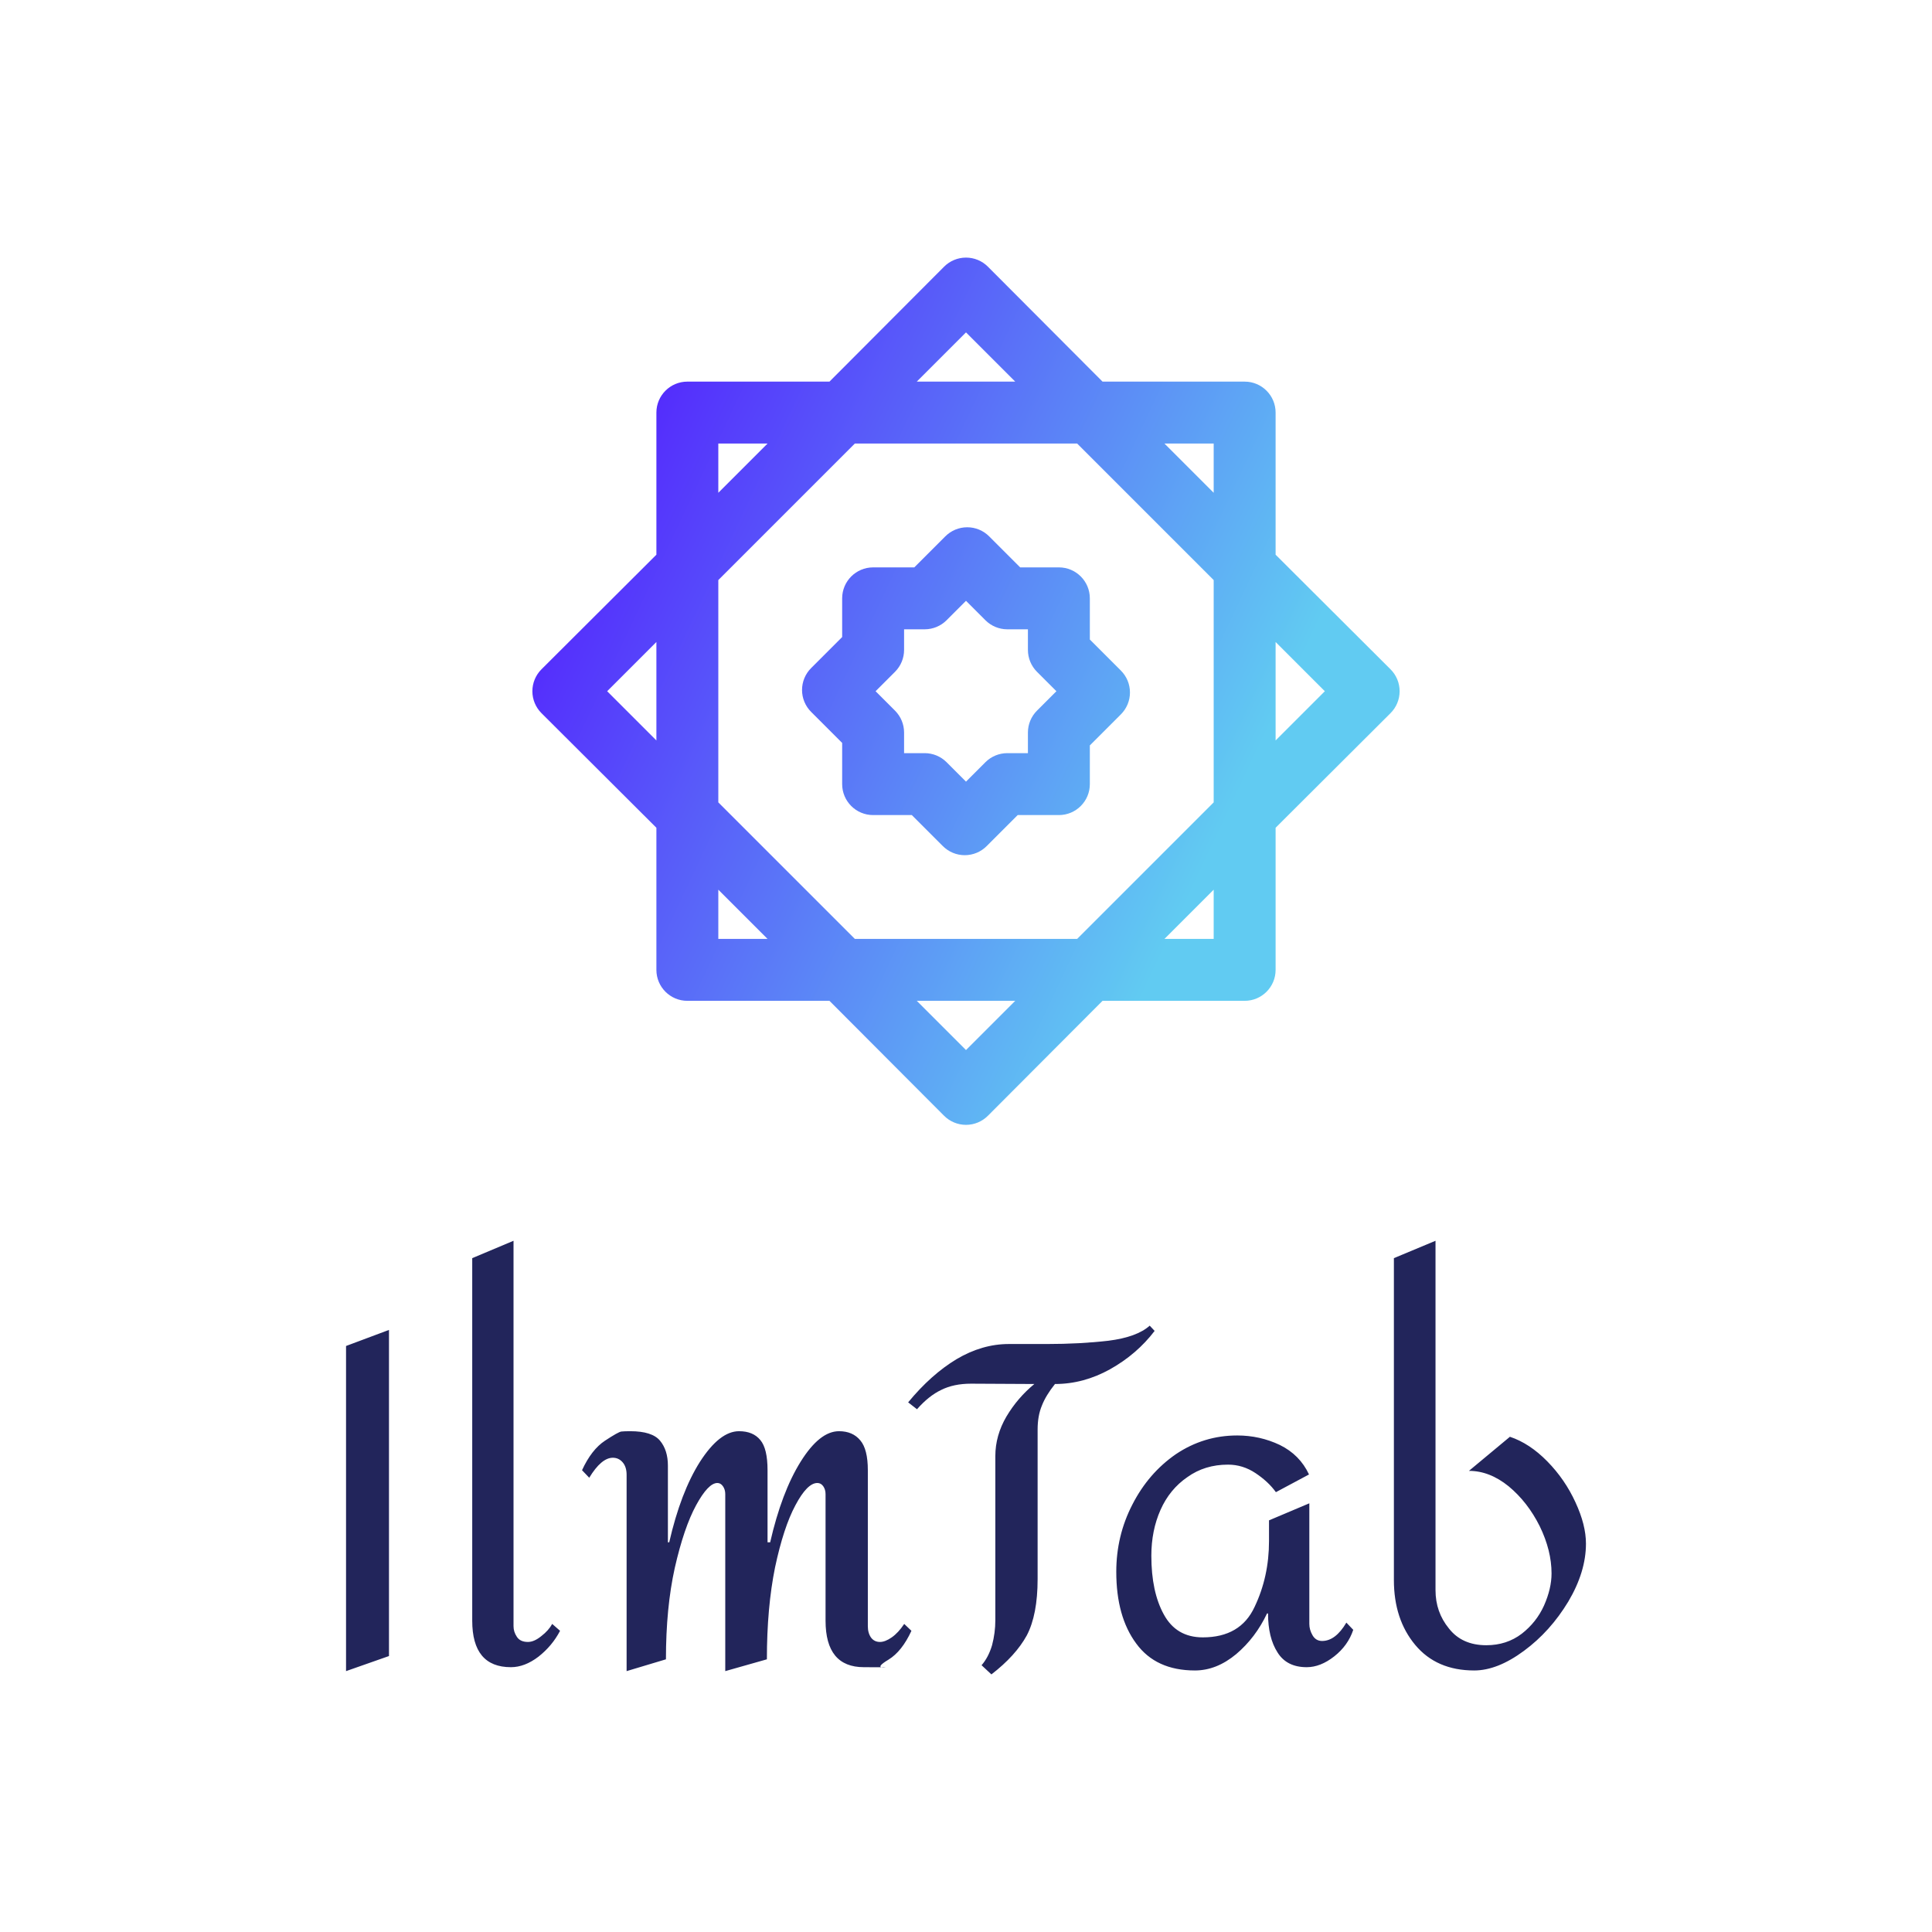
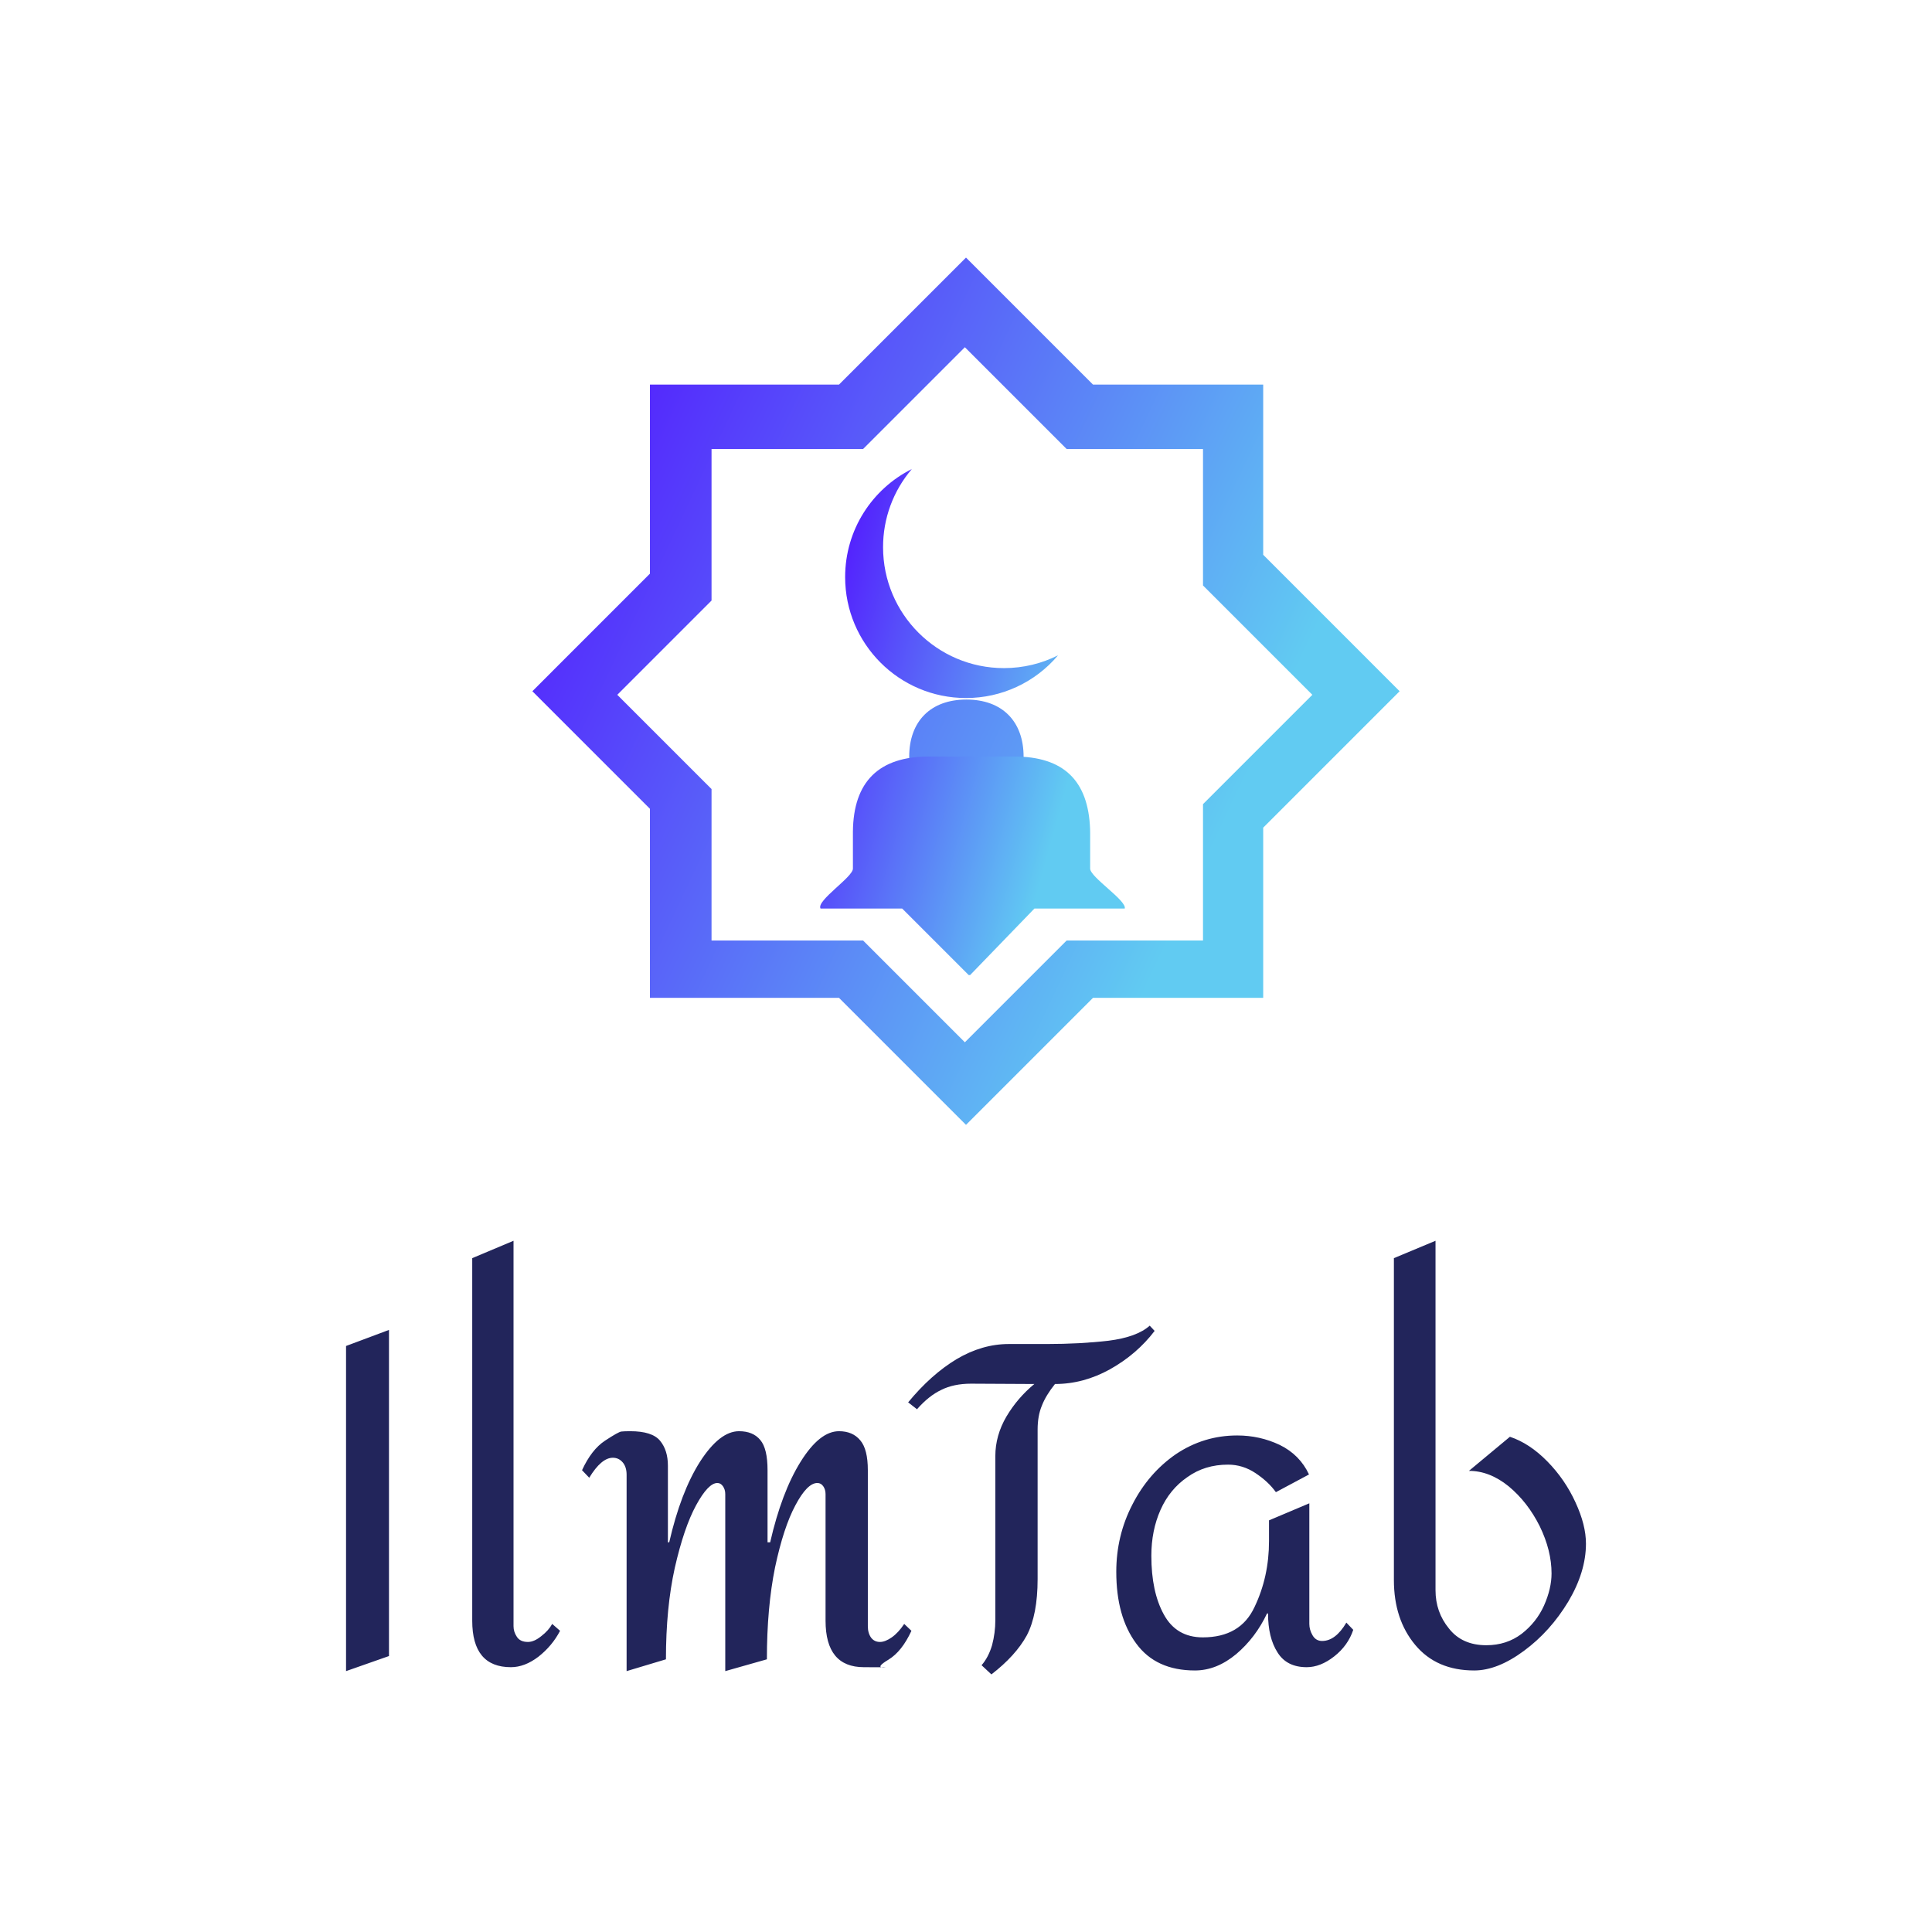
- <svg xmlns="http://www.w3.org/2000/svg" data-v-fde0c5aa="" viewBox="0 0 300 300" class="iconAbove">
-   <defs data-v-fde0c5aa="" />
-   <rect data-v-fde0c5aa="" fill="none" x="0" y="0" width="300px" height="300px" class="logo-background-square" />
-   <defs data-v-fde0c5aa="" />
-   <g data-v-fde0c5aa="" id="06e64ae0-0f99-4333-b742-2dc1328fdb4f" fill="#22255B" transform="matrix(5.089443,0,0,5.089443,47.26959,166.456)">
-     <path d="M2.58 7.87L2.58 17.82L1.27 18.28L1.27 8.36L2.58 7.87ZM6.38 5.15L6.38 16.91Q6.38 17.08 6.48 17.23Q6.58 17.39 6.82 17.39L6.82 17.39Q7.01 17.39 7.23 17.21Q7.45 17.04 7.56 16.84L7.56 16.84L7.80 17.05Q7.56 17.51 7.14 17.84Q6.72 18.16 6.30 18.16L6.30 18.16Q5.12 18.16 5.12 16.74L5.12 16.74L5.12 5.68L6.38 5.15ZM16.31 10.96Q16.73 10.96 16.96 11.24Q17.19 11.51 17.19 12.15L17.19 12.15L17.19 16.91Q17.19 17.12 17.29 17.26Q17.39 17.39 17.56 17.39L17.56 17.39Q17.72 17.39 17.92 17.25Q18.12 17.11 18.30 16.84L18.30 16.84L18.52 17.05Q18.23 17.68 17.82 17.93Q17.42 18.17 17.67 18.17Q17.92 18.16 17.07 18.16L17.07 18.16Q15.90 18.16 15.90 16.74L15.90 16.74L15.90 12.88Q15.90 12.74 15.83 12.64Q15.76 12.54 15.65 12.54L15.65 12.54Q15.34 12.54 14.98 13.22Q14.62 13.89 14.36 15.11Q14.11 16.34 14.11 17.92L14.11 17.92L12.84 18.28L12.84 12.88Q12.84 12.74 12.77 12.64Q12.70 12.54 12.60 12.54L12.60 12.54Q12.32 12.54 11.95 13.22Q11.58 13.90 11.30 15.13Q11.03 16.35 11.03 17.92L11.03 17.92L9.83 18.28L9.83 12.29Q9.83 12.05 9.71 11.91Q9.59 11.77 9.41 11.77L9.41 11.77Q9.06 11.77 8.69 12.38L8.69 12.38L8.47 12.15Q8.76 11.52 9.17 11.25Q9.58 10.98 9.67 10.97Q9.76 10.96 9.94 10.96L9.94 10.96Q10.61 10.96 10.85 11.25Q11.09 11.54 11.09 12.01L11.09 12.01L11.09 14.35L11.13 14.35Q11.48 12.82 12.07 11.89Q12.67 10.96 13.26 10.96L13.26 10.96Q13.69 10.96 13.91 11.23Q14.13 11.49 14.13 12.15L14.13 12.15L14.13 14.35L14.21 14.35Q14.56 12.82 15.14 11.89Q15.72 10.96 16.31 10.96L16.31 10.96ZM25.79 7.74L25.94 7.90Q25.40 8.61 24.58 9.07Q23.77 9.52 22.90 9.52L22.90 9.52Q22.62 9.87 22.50 10.18Q22.37 10.49 22.37 10.91L22.37 10.91L22.37 15.47Q22.37 16.56 22.04 17.19Q21.70 17.81 20.96 18.38L20.96 18.38L20.66 18.10Q20.87 17.86 20.98 17.49Q21.08 17.11 21.08 16.73L21.08 16.73L21.08 11.72Q21.08 11.09 21.42 10.51Q21.76 9.94 22.27 9.52L22.27 9.52L20.34 9.51Q19.81 9.51 19.43 9.70Q19.05 9.88 18.69 10.29L18.69 10.29L18.42 10.08Q19.12 9.23 19.90 8.76Q20.68 8.30 21.49 8.30L21.49 8.30L22.65 8.30Q23.66 8.30 24.53 8.20Q25.40 8.09 25.79 7.74L25.79 7.74ZM28.46 11.09Q29.15 11.09 29.76 11.38Q30.37 11.68 30.65 12.28L30.65 12.28L29.64 12.82Q29.41 12.50 29.02 12.24Q28.63 11.98 28.18 11.98L28.18 11.98Q27.47 11.98 26.94 12.36Q26.40 12.73 26.12 13.36Q25.84 13.99 25.84 14.76L25.84 14.76Q25.84 15.86 26.22 16.55Q26.60 17.25 27.41 17.25L27.41 17.25Q28.56 17.25 28.99 16.32Q29.43 15.40 29.43 14.31L29.43 14.31L29.43 13.68L30.66 13.16L30.66 16.84Q30.66 17.02 30.76 17.19Q30.86 17.36 31.05 17.36L31.05 17.36Q31.46 17.36 31.79 16.80L31.79 16.80L32.00 17.02Q31.84 17.50 31.42 17.83Q31.00 18.16 30.58 18.16L30.58 18.16Q29.97 18.16 29.69 17.71Q29.40 17.26 29.40 16.52L29.40 16.52L29.37 16.52Q29.02 17.26 28.43 17.76Q27.83 18.26 27.17 18.26L27.17 18.26Q25.98 18.26 25.38 17.44Q24.77 16.62 24.77 15.25L24.77 15.25Q24.77 14.15 25.26 13.20Q25.75 12.24 26.59 11.66Q27.44 11.09 28.46 11.09L28.46 11.09ZM39.10 14.39Q39.10 15.25 38.56 16.16Q38.01 17.07 37.21 17.66Q36.40 18.26 35.69 18.26L35.69 18.26Q34.54 18.26 33.89 17.48Q33.24 16.70 33.24 15.50L33.24 15.50L33.24 5.68L34.51 5.15L34.51 15.81Q34.51 16.48 34.92 16.98Q35.32 17.49 36.06 17.49L36.06 17.49Q36.68 17.49 37.14 17.14Q37.59 16.79 37.82 16.28Q38.05 15.76 38.05 15.30L38.05 15.30Q38.05 14.60 37.69 13.86Q37.32 13.12 36.74 12.64Q36.16 12.17 35.53 12.17L35.53 12.17L36.78 11.13Q37.38 11.33 37.92 11.88Q38.46 12.43 38.78 13.13Q39.10 13.82 39.10 14.39L39.10 14.39Z" />
-   </g>
-   <defs data-v-fde0c5aa="">
-     <linearGradient data-v-fde0c5aa="" gradientTransform="rotate(25)" id="2d0b34a8-0a45-46a7-8f09-136e8ff4f189" x1="0%" y1="0%" x2="100%" y2="0%">
-       <stop data-v-fde0c5aa="" offset="0%" stop-color="#5106FF" stop-opacity="1" />
-       <stop data-v-fde0c5aa="" offset="100%" stop-color="#61CBF2" stop-opacity="1" />
+ <svg xmlns="http://www.w3.org/2000/svg" viewBox="0 0 300 300" class="iconAbove">
+   <defs>
+     <linearGradient id="ef8e489b-4579-4d59-ac2f-a7a7a3f15386" gradientTransform="rotate(25)" x1="0%" y1="0%" x2="100%" y2="0%">
+       <stop offset="0%" stop-color="#5106FF" stop-opacity="1" />
+       <stop offset="100%" stop-color="#61CBF2" stop-opacity="1" />
    </linearGradient>
  </defs>
-   <g data-v-fde0c5aa="" id="2c50edd1-4133-4a4b-8ad1-959fefa20a31" stroke="none" fill="url(#2d0b34a8-0a45-46a7-8f09-136e8ff4f189)" transform="matrix(4.807533,0,0,4.807533,73.07947,30.41281)">
-     <path d="M29.71 15.29L26 11.59V7a1 1 0 00-1-1h-4.59l-3.7-3.71a1 1 0 00-1.42 0L11.59 6H7a1 1 0 00-1 1v4.59l-3.71 3.7a1 1 0 000 1.42L6 20.41V25a1 1 0 001 1h4.59l3.7 3.71a1 1 0 001.42 0l3.7-3.71H25a1 1 0 001-1v-4.59l3.71-3.7a1 1 0 000-1.42zM24 8v1.59L22.41 8zm0 4.41v7.18L19.59 24h-7.18L8 19.59v-7.18L12.41 8h7.18zm-8-8L17.59 6h-3.18zM8 8h1.59L8 9.59zm-3.59 8L6 14.41v3.18zM8 24v-1.59L9.59 24zm8 3.59L14.41 26h3.18zM24 24h-1.59L24 22.41zm2-6.41v-3.18L27.59 16zM12 13v1.25l-1 1a1 1 0 000 1.42l1 1V19a1 1 0 001 1h1.25l1 1a1 1 0 001.42 0l1-1H19a1 1 0 001-1v-1.25l1-1a1 1 0 000-1.42l-1-1V13a1 1 0 00-1-1h-1.25l-1-1a1 1 0 00-1.42 0l-1 1H13a1 1 0 00-1 1zm1.71 2.37a1 1 0 00.29-.7V14h.67a1 1 0 00.7-.29l.63-.63.63.63a1 1 0 00.7.29H18v.67a1 1 0 00.29.7l.63.63-.63.63a1 1 0 00-.29.7V18h-.67a1 1 0 00-.7.29l-.63.63-.63-.63a1 1 0 00-.7-.29H14v-.67a1 1 0 00-.29-.7l-.63-.63z" data-name="Symbol Islam" />
+   <rect fill="transparent" x="0" y="0" width="300" height="300" class="logo-background-square" />
+   <g id="06e64ae0-0f99-4333-b742-2dc1328fdb4f" fill="#22255B" transform="matrix(5.089443,0,0,5.089443,47.26959,166.456)">
+     <path d="M2.58 7.87L2.58 17.82L1.27 18.28L1.27 8.36L2.58 7.87ZM6.38 5.15L6.38 16.91Q6.38 17.08 6.48 17.23Q6.58 17.39 6.82 17.39L6.82 17.39Q7.01 17.39 7.23 17.21Q7.45 17.04 7.56 16.84L7.56 16.84L7.80 17.05Q7.56 17.51 7.14 17.84Q6.72 18.16 6.30 18.16L6.30 18.16Q5.12 18.16 5.12 16.74L5.12 16.74L5.12 5.68L6.38 5.15ZM16.31 10.96Q16.73 10.96 16.96 11.24Q17.19 11.51 17.19 12.15L17.19 12.15L17.19 16.91Q17.19 17.12 17.29 17.26Q17.39 17.39 17.56 17.39L17.56 17.39Q17.72 17.39 17.92 17.25Q18.12 17.11 18.30 16.84L18.30 16.84L18.52 17.05Q18.23 17.68 17.82 17.93Q17.42 18.17 17.67 18.17Q17.92 18.16 17.07 18.16L17.07 18.16Q15.90 18.16 15.90 16.74L15.90 16.74L15.90 12.88Q15.90 12.74 15.83 12.64Q15.76 12.54 15.65 12.54L15.65 12.54Q15.34 12.54 14.98 13.22Q14.62 13.89 14.36 15.11Q14.11 16.34 14.11 17.92L14.11 17.92L12.84 18.28L12.84 12.88Q12.84 12.74 12.77 12.64Q12.70 12.54 12.60 12.54L12.60 12.54Q12.32 12.54 11.95 13.22Q11.58 13.90 11.30 15.13Q11.03 16.35 11.03 17.92L11.03 17.92L9.83 18.28L9.83 12.29Q9.83 12.05 9.71 11.91Q9.59 11.77 9.41 11.77L9.41 11.77Q9.06 11.77 8.69 12.38L8.69 12.38L8.47 12.15Q8.76 11.52 9.17 11.25Q9.58 10.98 9.67 10.97Q9.76 10.96 9.94 10.96L9.94 10.96Q10.61 10.96 10.85 11.25Q11.09 11.54 11.09 12.01L11.09 12.01L11.09 14.35L11.13 14.35Q11.48 12.82 12.07 11.89Q12.67 10.96 13.26 10.96L13.26 10.96Q13.69 10.96 13.91 11.23Q14.13 11.49 14.13 12.15L14.13 12.15L14.13 14.35L14.21 14.35Q14.56 12.82 15.14 11.89Q15.72 10.96 16.31 10.96L16.31 10.96ZM25.79 7.74L25.94 7.90Q25.40 8.61 24.58 9.07Q23.77 9.52 22.90 9.52L22.90 9.52Q22.62 9.87 22.50 10.18Q22.37 10.49 22.37 10.91L22.37 10.91L22.37 15.47Q22.37 16.56 22.04 17.19Q21.70 17.81 20.96 18.38L20.96 18.38L20.66 18.10Q20.87 17.86 20.98 17.49Q21.08 17.11 21.08 16.73L21.08 16.73L21.08 11.72Q21.08 11.09 21.42 10.51Q21.76 9.94 22.27 9.52L22.27 9.52L20.34 9.51Q19.81 9.51 19.43 9.70Q19.05 9.88 18.69 10.29L18.69 10.29L18.42 10.08Q19.12 9.23 19.90 8.76Q20.68 8.30 21.49 8.30L21.49 8.30L22.65 8.30Q23.66 8.30 24.53 8.20Q25.40 8.09 25.79 7.74L25.79 7.74ZM28.46 11.09Q29.15 11.09 29.76 11.38Q30.37 11.68 30.65 12.28L30.65 12.28L29.64 12.82Q29.41 12.50 29.02 12.24Q28.63 11.98 28.18 11.98L28.18 11.98Q27.47 11.98 26.94 12.36Q26.40 12.73 26.12 13.36Q25.84 13.99 25.84 14.76L25.84 14.76Q25.84 15.86 26.22 16.55Q26.60 17.25 27.41 17.25L27.41 17.25Q28.56 17.25 28.99 16.32Q29.43 15.40 29.43 14.31L29.43 14.31L29.43 13.68L30.66 13.16L30.66 16.84Q30.66 17.02 30.76 17.19Q30.86 17.36 31.05 17.36L31.05 17.36Q31.46 17.36 31.79 16.80L31.79 16.80L32.00 17.02Q31.84 17.50 31.42 17.83Q31.00 18.16 30.58 18.16L30.58 18.16Q29.97 18.16 29.69 17.71Q29.40 17.26 29.40 16.52L29.40 16.52L29.37 16.52Q29.02 17.26 28.43 17.76Q27.83 18.26 27.17 18.26L27.17 18.26Q25.98 18.26 25.38 17.44Q24.77 16.62 24.77 15.25L24.77 15.25Q24.77 14.15 25.26 13.20Q25.75 12.24 26.59 11.66Q27.44 11.09 28.46 11.09L28.46 11.09ZM39.10 14.39Q39.10 15.25 38.56 16.16Q38.01 17.07 37.21 17.66Q36.40 18.26 35.69 18.26L35.69 18.26Q34.54 18.26 33.89 17.48Q33.24 16.70 33.24 15.50L33.24 15.50L33.24 5.68L34.51 5.15L34.51 15.81Q34.51 16.48 34.92 16.98Q35.32 17.49 36.06 17.49L36.06 17.49Q36.68 17.49 37.14 17.14Q37.59 16.79 37.82 16.28Q38.05 15.76 38.05 15.30L38.05 15.30Q38.05 14.60 37.69 13.86Q37.32 13.12 36.74 12.64Q36.16 12.17 35.53 12.17L35.53 12.17L36.78 11.13Q37.38 11.33 37.92 11.88Q38.46 12.43 38.78 13.13Q39.10 13.82 39.10 14.39Z" />
+   </g>
+   <g id="185e3286-1aa0-41c6-a431-5b0de1aeff97" stroke="none" fill="url(#ef8e489b-4579-4d59-ac2f-a7a7a3f15386)" transform="matrix(1.465042,0,0,1.465042,76.7479,34.08123)">
+     <path d="M53.84 17.5l6.83 6.83h14.45v14.46l6.38 6.38V17.5H53.84zm-37.34 0v29.42l6.53-6.53V24.33h16.06l6.83-6.83H16.5zm58.62 44.47v14.45H60.67l-6.08 6.08H81.5V55.59l-6.38 6.38zM39.09 76.42H23.03V60.37l-6.53-6.53V82.5h28.67l-6.08-6.08zM50 4.04L29.71 24.33h9.38l10.79-10.79 10.79 10.79h9.62L50 4.04zm25.12 25.12v9.63l11.59 11.59-11.59 11.59v8.87L95.96 50 75.12 29.16zM23.03 40.39v-9.38l-6.53 6.53L4.04 50 16.5 62.46l6.53 6.53v-8.62l-6.53-6.53-3.46-3.46 9.99-9.99zm37.64 36.03L49.88 87.21 39.09 76.42h-8.63L50 95.96l19.54-19.54h-8.87zM56.105 56.945c0 3.777-12.125 3.777-12.125 0s2.286-6.062 6.062-6.062 6.063 2.285 6.063 6.062z" />
+     <path d="M63.159 64.976v3.827c0 .911 3.908 3.393 3.666 4.23h-9.571l-6.816 7.05h-.153l-7.05-7.05h-8.654c-.475-.838 3.433-3.319 3.433-4.23v-3.899-.017c.048-5.302 2.748-7.968 8.057-7.968h9.032c5.221 0 7.863 2.529 8.049 7.702v.017c.007.112.007.225.007.338zM59.76 46.19A12.737 12.737 0 0150 50.72c-7.08 0-12.81-5.74-12.81-12.82 0-5.01 2.87-9.35 7.07-11.45a12.698 12.698 0 00-3.05 8.29c0 7.07 5.74 12.81 12.81 12.81 2.07 0 4.02-.49 5.74-1.36z" />
  </g>
</svg>
